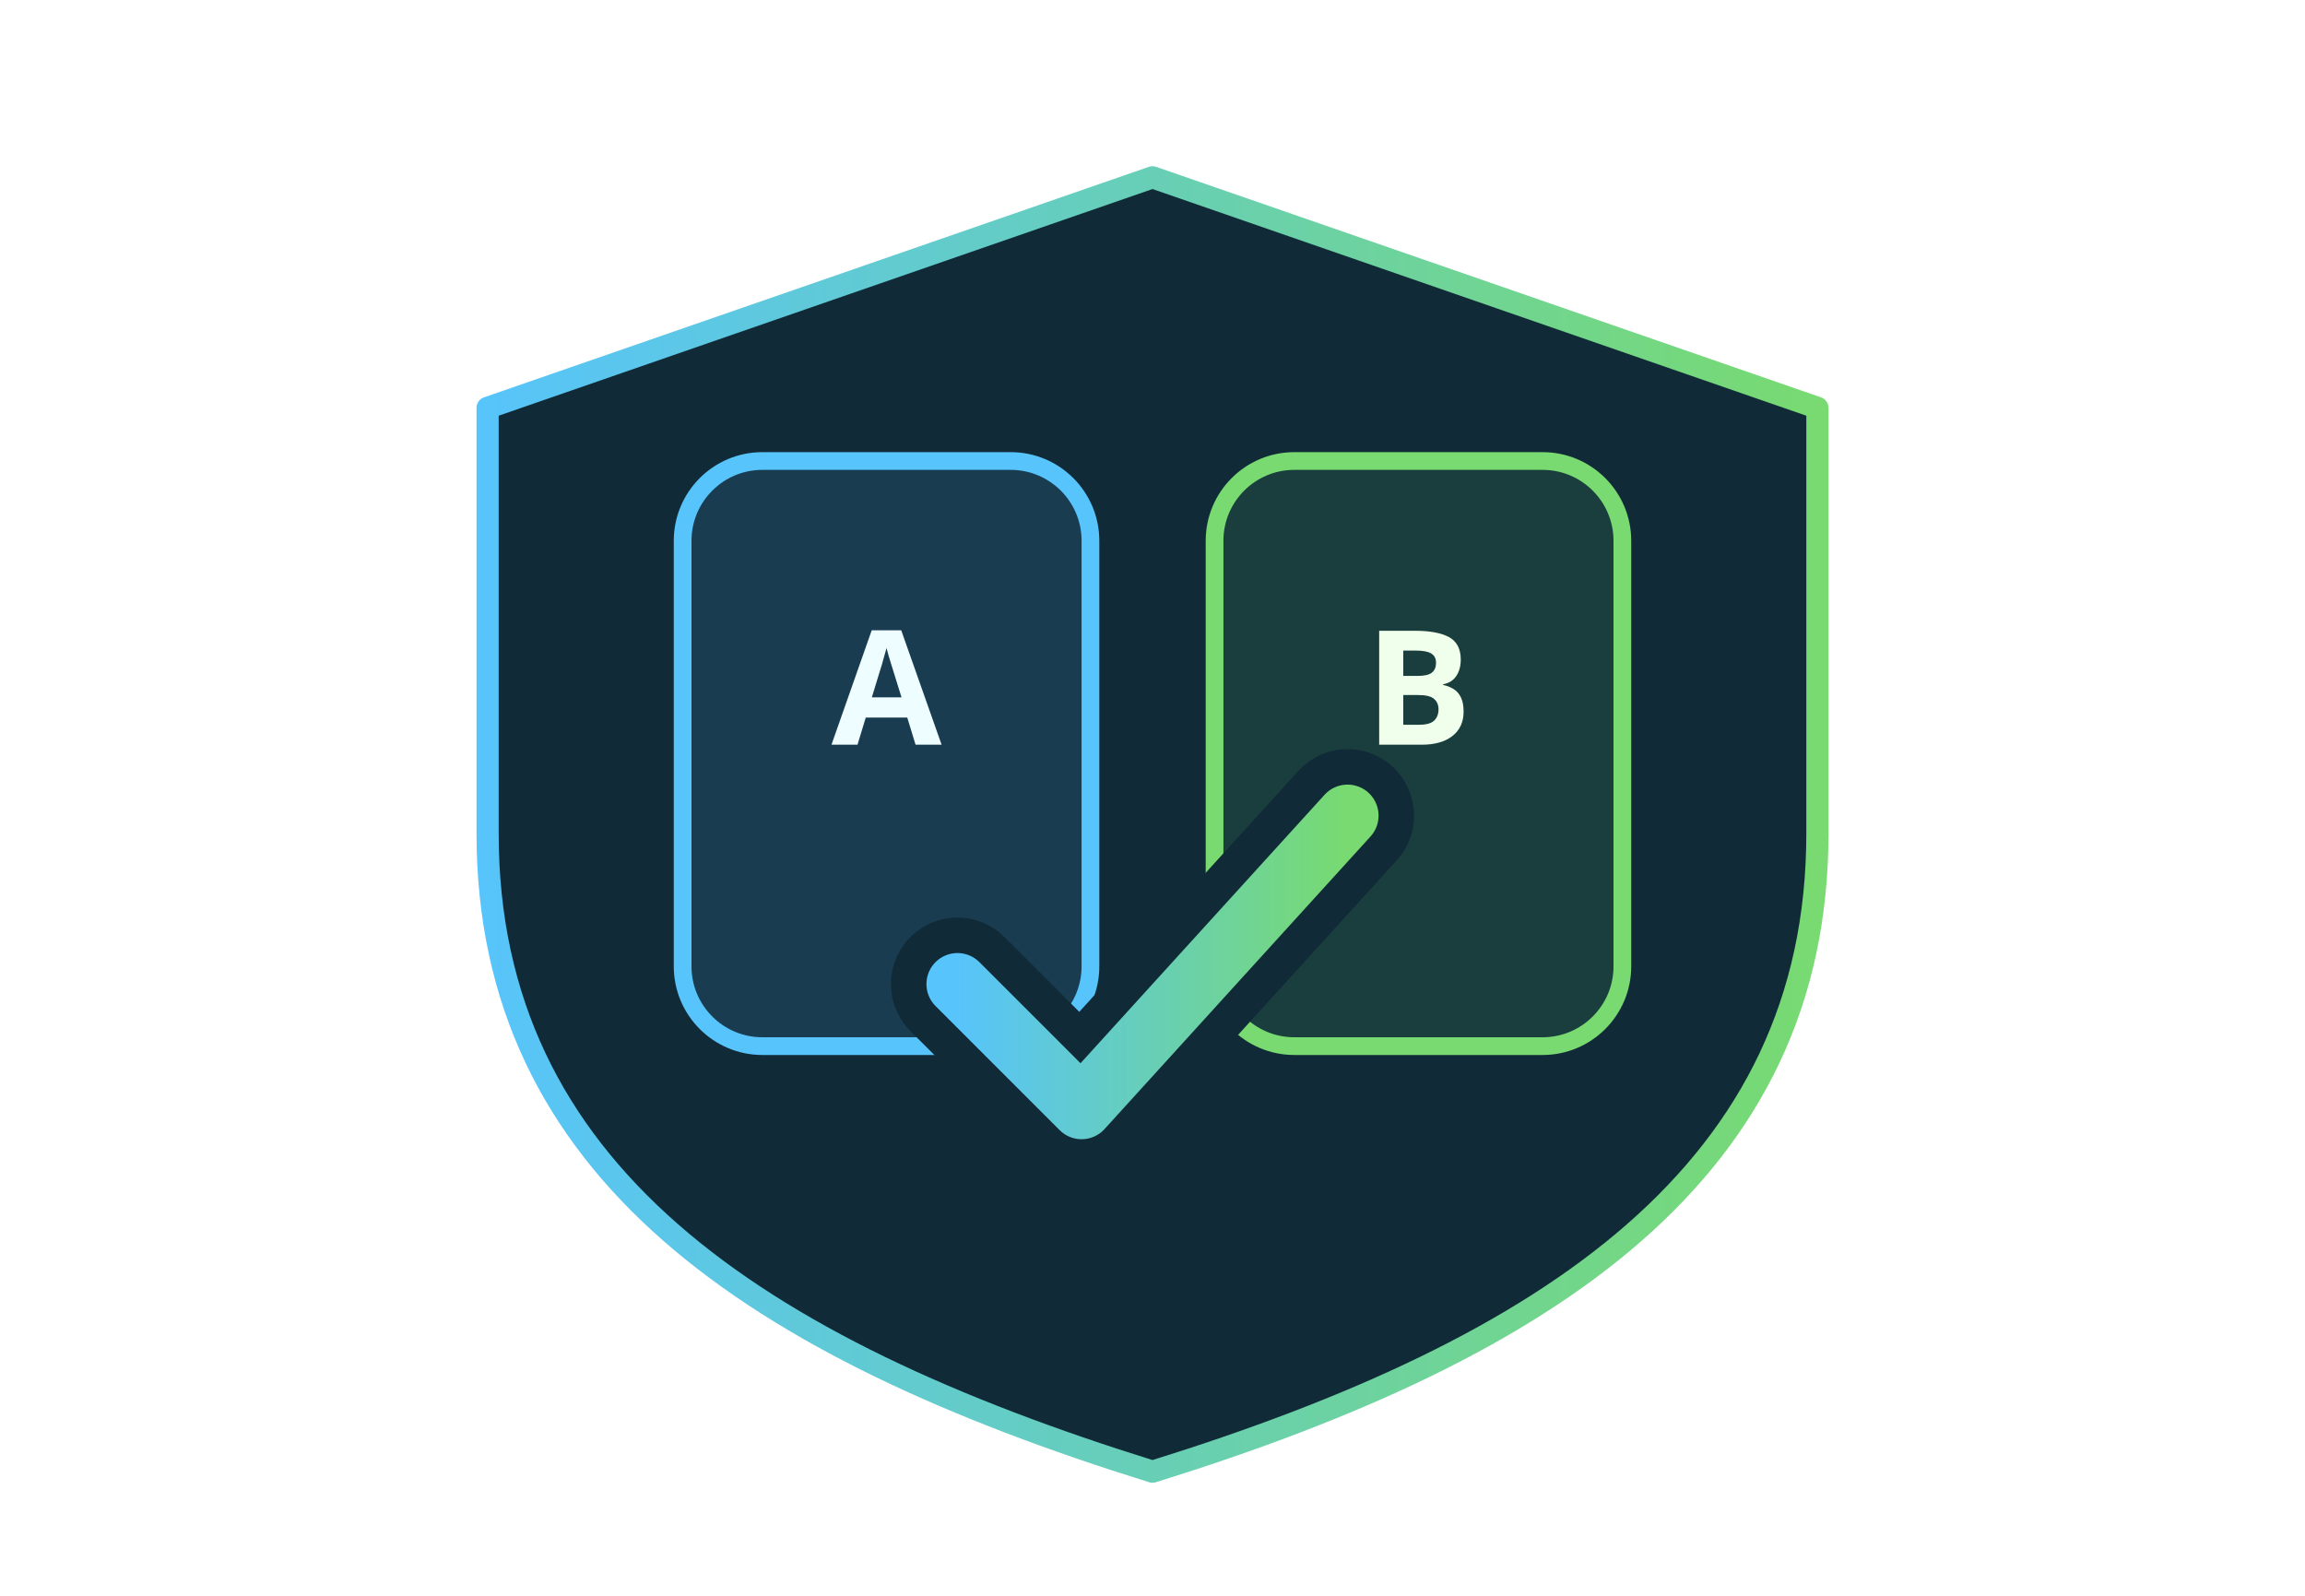
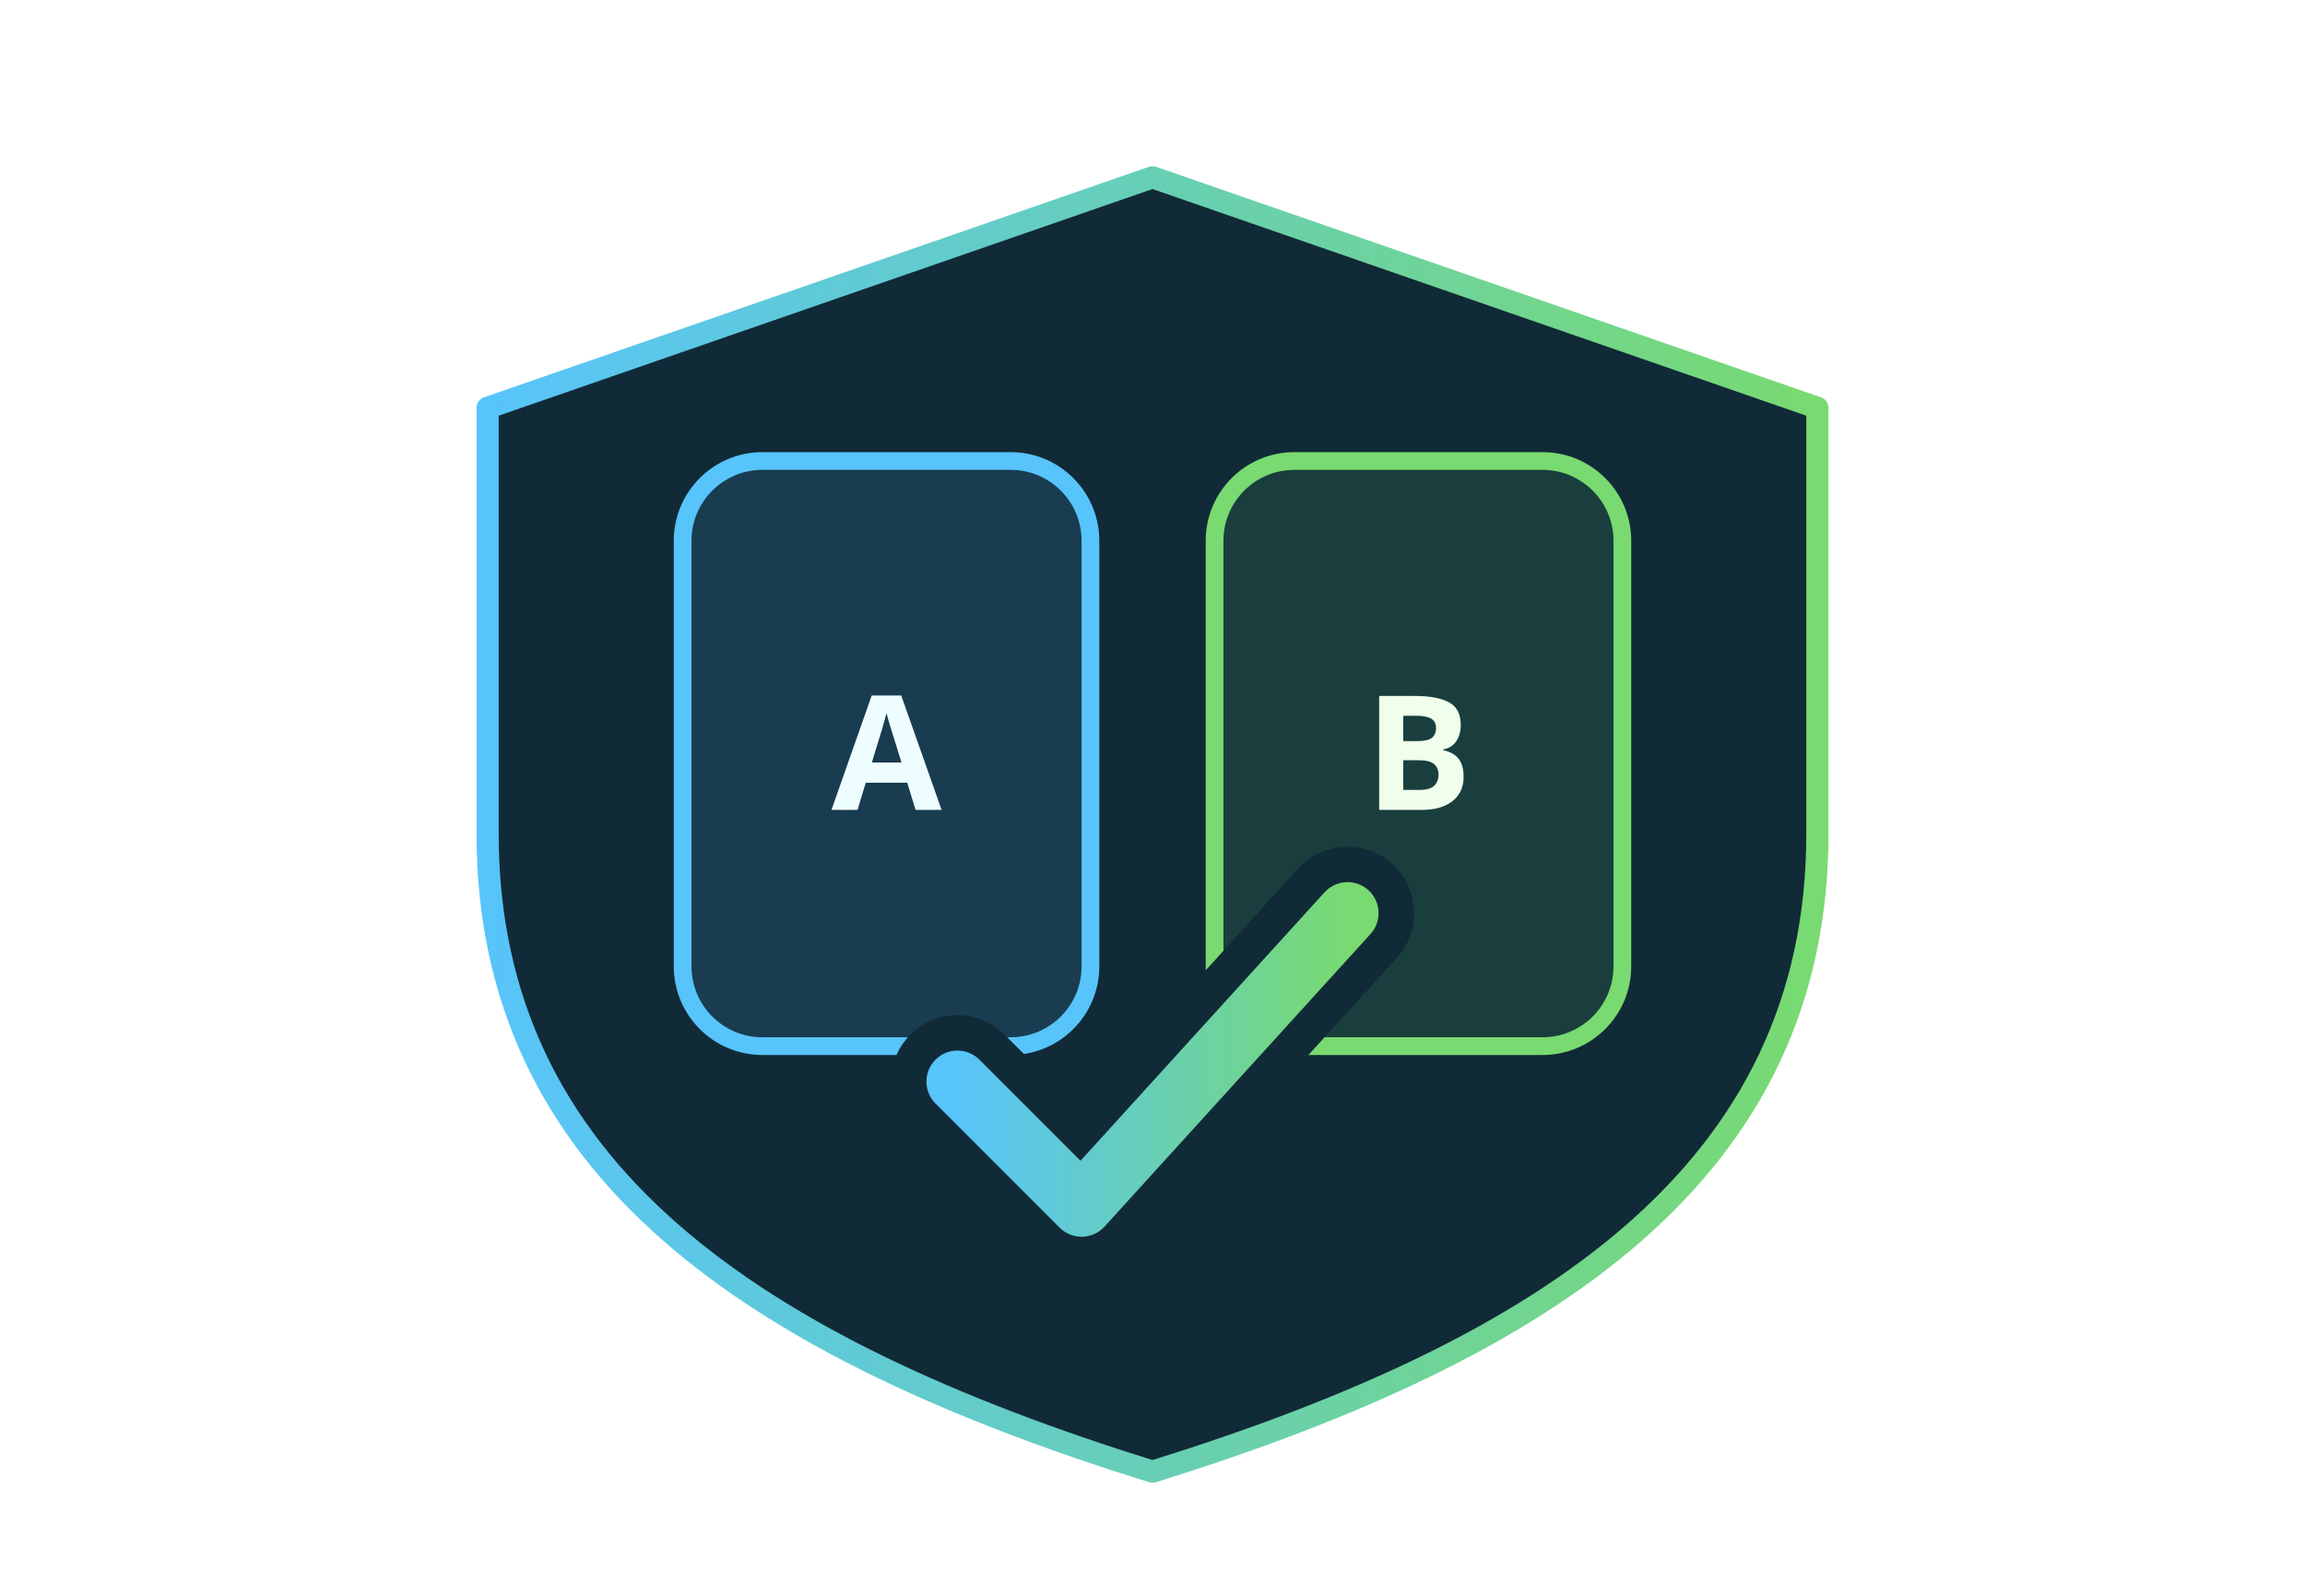
<svg xmlns="http://www.w3.org/2000/svg" viewBox="0 0 520 360" role="img" aria-labelledby="title desc">
  <defs>
    <linearGradient id="r" x1="0" x2="1">
      <stop stop-color="#57c4fb" />
      <stop offset="1" stop-color="#78da70" />
    </linearGradient>
  </defs>
  <path id="recovery-shield" d="M260 40 410 92v96c0 76-60 116-150 144-90-28-150-68-150-144V92z" fill="#112a37" stroke="url(#r)" stroke-width="5" stroke-linejoin="round" />
  <rect id="slot-a" x="154" y="104" width="92" height="132" rx="18" fill="#193c50" stroke="#57c4fb" stroke-width="4" />
  <rect id="slot-b" x="274" y="104" width="92" height="132" rx="18" fill="#193e3d" stroke="#78da70" stroke-width="4" />
-   <text x="200" y="168" text-anchor="middle" fill="#eefdff" font-family="system-ui,sans-serif" font-size="36" font-weight="800">A</text>
-   <text x="320" y="168" text-anchor="middle" fill="#efffec" font-family="system-ui,sans-serif" font-size="36" font-weight="800">B</text>
-   <path id="check-clearance" d="M216 222 244 250 304 184" fill="none" stroke="#112a37" stroke-width="30" stroke-linecap="round" stroke-linejoin="round" />
-   <path id="readiness-check" d="M216 222 244 250 304 184" fill="none" stroke="url(#r)" stroke-width="14" stroke-linecap="round" stroke-linejoin="round" />
+   <text x="200" y="170" text-anchor="middle" dominant-baseline="middle" fill="#eefdff" font-family="system-ui,sans-serif" font-size="36" font-weight="800">A</text>
+   <text x="320" y="170" text-anchor="middle" dominant-baseline="middle" fill="#efffec" font-family="system-ui,sans-serif" font-size="36" font-weight="800">B</text>
+   <path id="check-clearance" d="M216 244 244 272 304 206" fill="none" stroke="#112a37" stroke-width="30" stroke-linecap="round" stroke-linejoin="round" />
+   <path id="readiness-check" d="M216 244 244 272 304 206" fill="none" stroke="url(#r)" stroke-width="14" stroke-linecap="round" stroke-linejoin="round" />
</svg>
